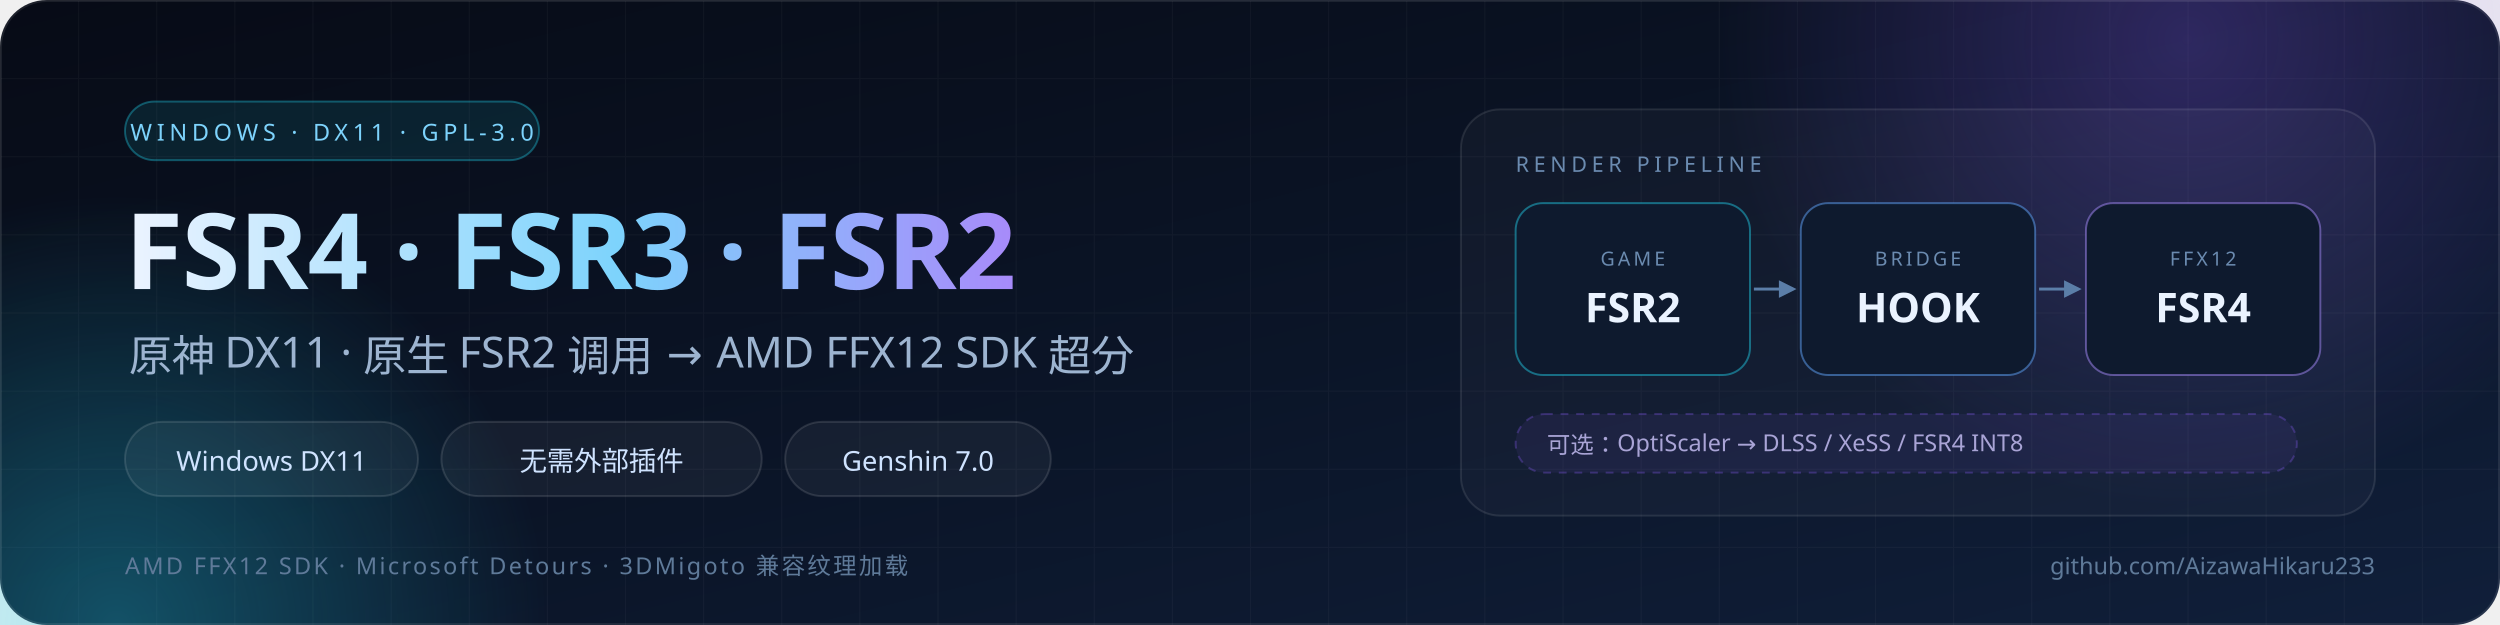
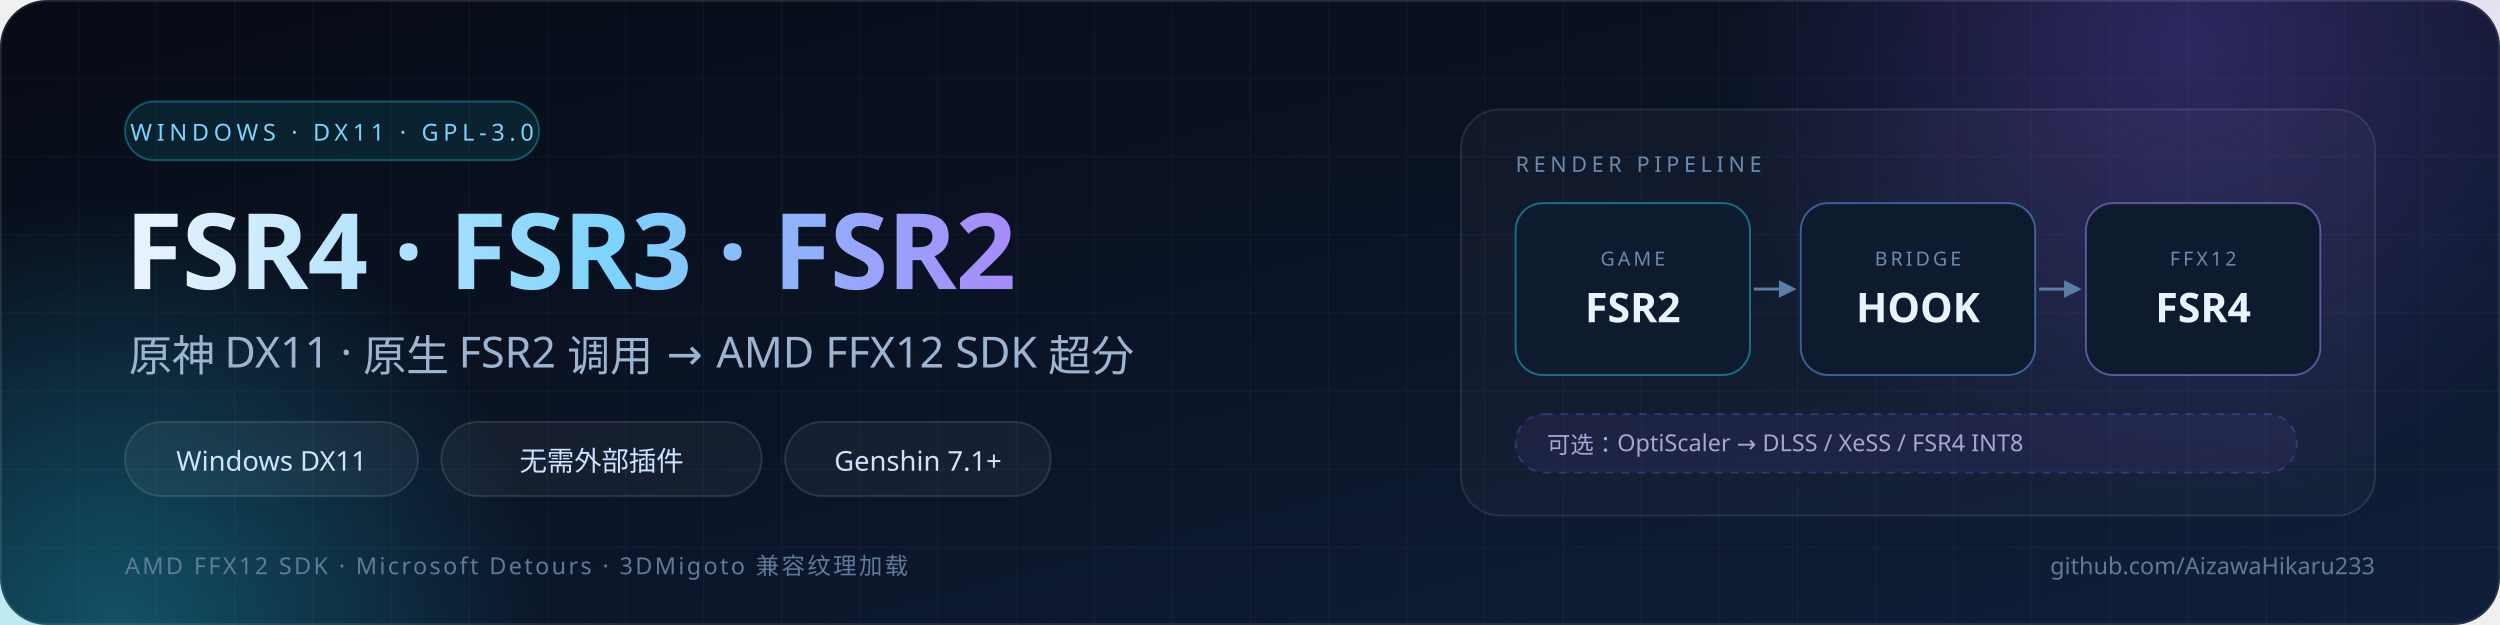
<svg xmlns="http://www.w3.org/2000/svg" width="1280" height="320" viewBox="0 0 1280 320" role="img" aria-label="原神 DX11 原生 FSR2 调用经 Dx11FsrBridge 转接到 AMD FFX12 SDK，输出 FSR4 / FSR3 / FSR2 超分">
  <defs>
    <linearGradient id="bg" x1="0" y1="0" x2="1" y2="1">
      <stop offset="0" stop-color="#070b16" />
      <stop offset="0.55" stop-color="#0b1528" />
      <stop offset="1" stop-color="#101f3a" />
    </linearGradient>
    <linearGradient id="titleAccent" x1="0" y1="0" x2="1" y2="0">
      <stop offset="0" stop-color="#eaf3ff" />
      <stop offset="0.55" stop-color="#7dd3fc" />
      <stop offset="1" stop-color="#a78bfa" />
    </linearGradient>
    <radialGradient id="glowCyan" cx="0.5" cy="0.5" r="0.5">
      <stop offset="0" stop-color="#22d3ee" stop-opacity="0.32" />
      <stop offset="1" stop-color="#22d3ee" stop-opacity="0" />
    </radialGradient>
    <radialGradient id="glowViolet" cx="0.5" cy="0.5" r="0.5">
      <stop offset="0" stop-color="#8b5cf6" stop-opacity="0.28" />
      <stop offset="1" stop-color="#8b5cf6" stop-opacity="0" />
    </radialGradient>
    <pattern id="grid" width="40" height="40" patternUnits="userSpaceOnUse">
      <path d="M40 0H0V40" fill="none" stroke="#ffffff" stroke-opacity="0.035" stroke-width="1" />
    </pattern>
    <marker id="arrow" viewBox="0 0 10 10" refX="8" refY="5" markerWidth="6" markerHeight="6" orient="auto-start-reverse">
      <path d="M0 0L10 5L0 10z" fill="#5b7ea8" />
    </marker>
  </defs>
  <rect width="1280" height="320" rx="24" fill="url(#bg)" />
  <rect width="1280" height="320" rx="24" fill="url(#grid)" />
  <circle cx="1120" cy="20" r="240" fill="url(#glowViolet)" />
  <circle cx="60" cy="320" r="220" fill="url(#glowCyan)" />
  <rect x="0.5" y="0.5" width="1279" height="319" rx="23.5" fill="none" stroke="#ffffff" stroke-opacity="0.09" />
  <g font-family="Segoe UI, Microsoft YaHei, PingFang SC, Noto Sans SC, sans-serif">
    <rect x="64" y="52" width="212" height="30" rx="15" fill="#22d3ee" fill-opacity="0.10" stroke="#22d3ee" stroke-opacity="0.35" />
    <text x="170" y="72" text-anchor="middle" font-size="12" letter-spacing="2.4" fill="#7dd3fc">WINDOWS · DX11 · GPL-3.0</text>
    <text x="64" y="148" font-size="54" font-weight="700" letter-spacing="-0.5" fill="url(#titleAccent)">FSR4 · FSR3 · FSR2</text>
    <text x="66" y="190" font-size="22" fill="#9db4d0">原神 DX11 · 原生 FSR2 调用 → AMD FFX12 SDK 超分</text>
    <g font-size="14">
      <rect x="64" y="216" width="150" height="38" rx="19" fill="#ffffff" fill-opacity="0.05" stroke="#ffffff" stroke-opacity="0.12" />
      <text x="139" y="241" text-anchor="middle" fill="#cfe3ff">Windows DX11</text>
      <rect x="226" y="216" width="164" height="38" rx="19" fill="#ffffff" fill-opacity="0.05" stroke="#ffffff" stroke-opacity="0.12" />
      <text x="308" y="241" text-anchor="middle" fill="#cfe3ff">无需外部插件</text>
      <rect x="402" y="216" width="136" height="38" rx="19" fill="#ffffff" fill-opacity="0.05" stroke="#ffffff" stroke-opacity="0.12" />
-       <text x="470" y="241" text-anchor="middle" fill="#cfe3ff">Genshin 7.0</text>
+       <text x="470" y="241" text-anchor="middle" fill="#cfe3ff">Genshin 7.1+</text>
    </g>
    <text x="64" y="294" font-size="12" letter-spacing="1.2" fill="#5f7a99">AMD FFX12 SDK · Microsoft Detours · 3DMigoto 兼容纹理加载</text>
    <rect x="748" y="56" width="468" height="208" rx="20" fill="#ffffff" fill-opacity="0.03" stroke="#ffffff" stroke-opacity="0.10" />
    <text x="776" y="88" font-size="11" letter-spacing="2.4" fill="#6b8bb0">RENDER PIPELINE</text>
    <rect x="776" y="104" width="120" height="88" rx="14" fill="#0e1a2e" stroke="#22d3ee" stroke-opacity="0.45" />
    <text x="836" y="136" text-anchor="middle" font-size="10" letter-spacing="1.6" fill="#6b8bb0">GAME</text>
    <text x="836" y="165" text-anchor="middle" font-size="21" font-weight="700" fill="#eaf3ff">FSR2</text>
    <line x1="898" y1="148" x2="918" y2="148" stroke="#5b7ea8" stroke-width="1.5" marker-end="url(#arrow)" />
    <rect x="922" y="104" width="120" height="88" rx="14" fill="#0e1a2e" stroke="#60a5fa" stroke-opacity="0.5" />
    <text x="982" y="136" text-anchor="middle" font-size="10" letter-spacing="1.6" fill="#6b8bb0">BRIDGE</text>
    <text x="982" y="165" text-anchor="middle" font-size="21" font-weight="700" fill="#eaf3ff">HOOK</text>
    <line x1="1044" y1="148" x2="1064" y2="148" stroke="#5b7ea8" stroke-width="1.5" marker-end="url(#arrow)" />
    <rect x="1068" y="104" width="120" height="88" rx="14" fill="#0e1a2e" stroke="#a78bfa" stroke-opacity="0.5" />
    <text x="1128" y="136" text-anchor="middle" font-size="10" letter-spacing="1.6" fill="#6b8bb0">FFX12</text>
    <text x="1128" y="165" text-anchor="middle" font-size="21" font-weight="700" fill="#eaf3ff">FSR4</text>
    <rect x="776" y="212" width="400" height="30" rx="15" fill="#8b5cf6" fill-opacity="0.08" stroke="#8b5cf6" stroke-opacity="0.30" stroke-dasharray="4 4" />
    <text x="792" y="232" font-size="12" fill="#a9a4d6">可选：OptiScaler → DLSS / XeSS / FSR4 INT8</text>
    <text x="1216" y="294" text-anchor="end" font-size="12" fill="#5f7a99">github.com/AizawaHikaru233</text>
  </g>
</svg>
